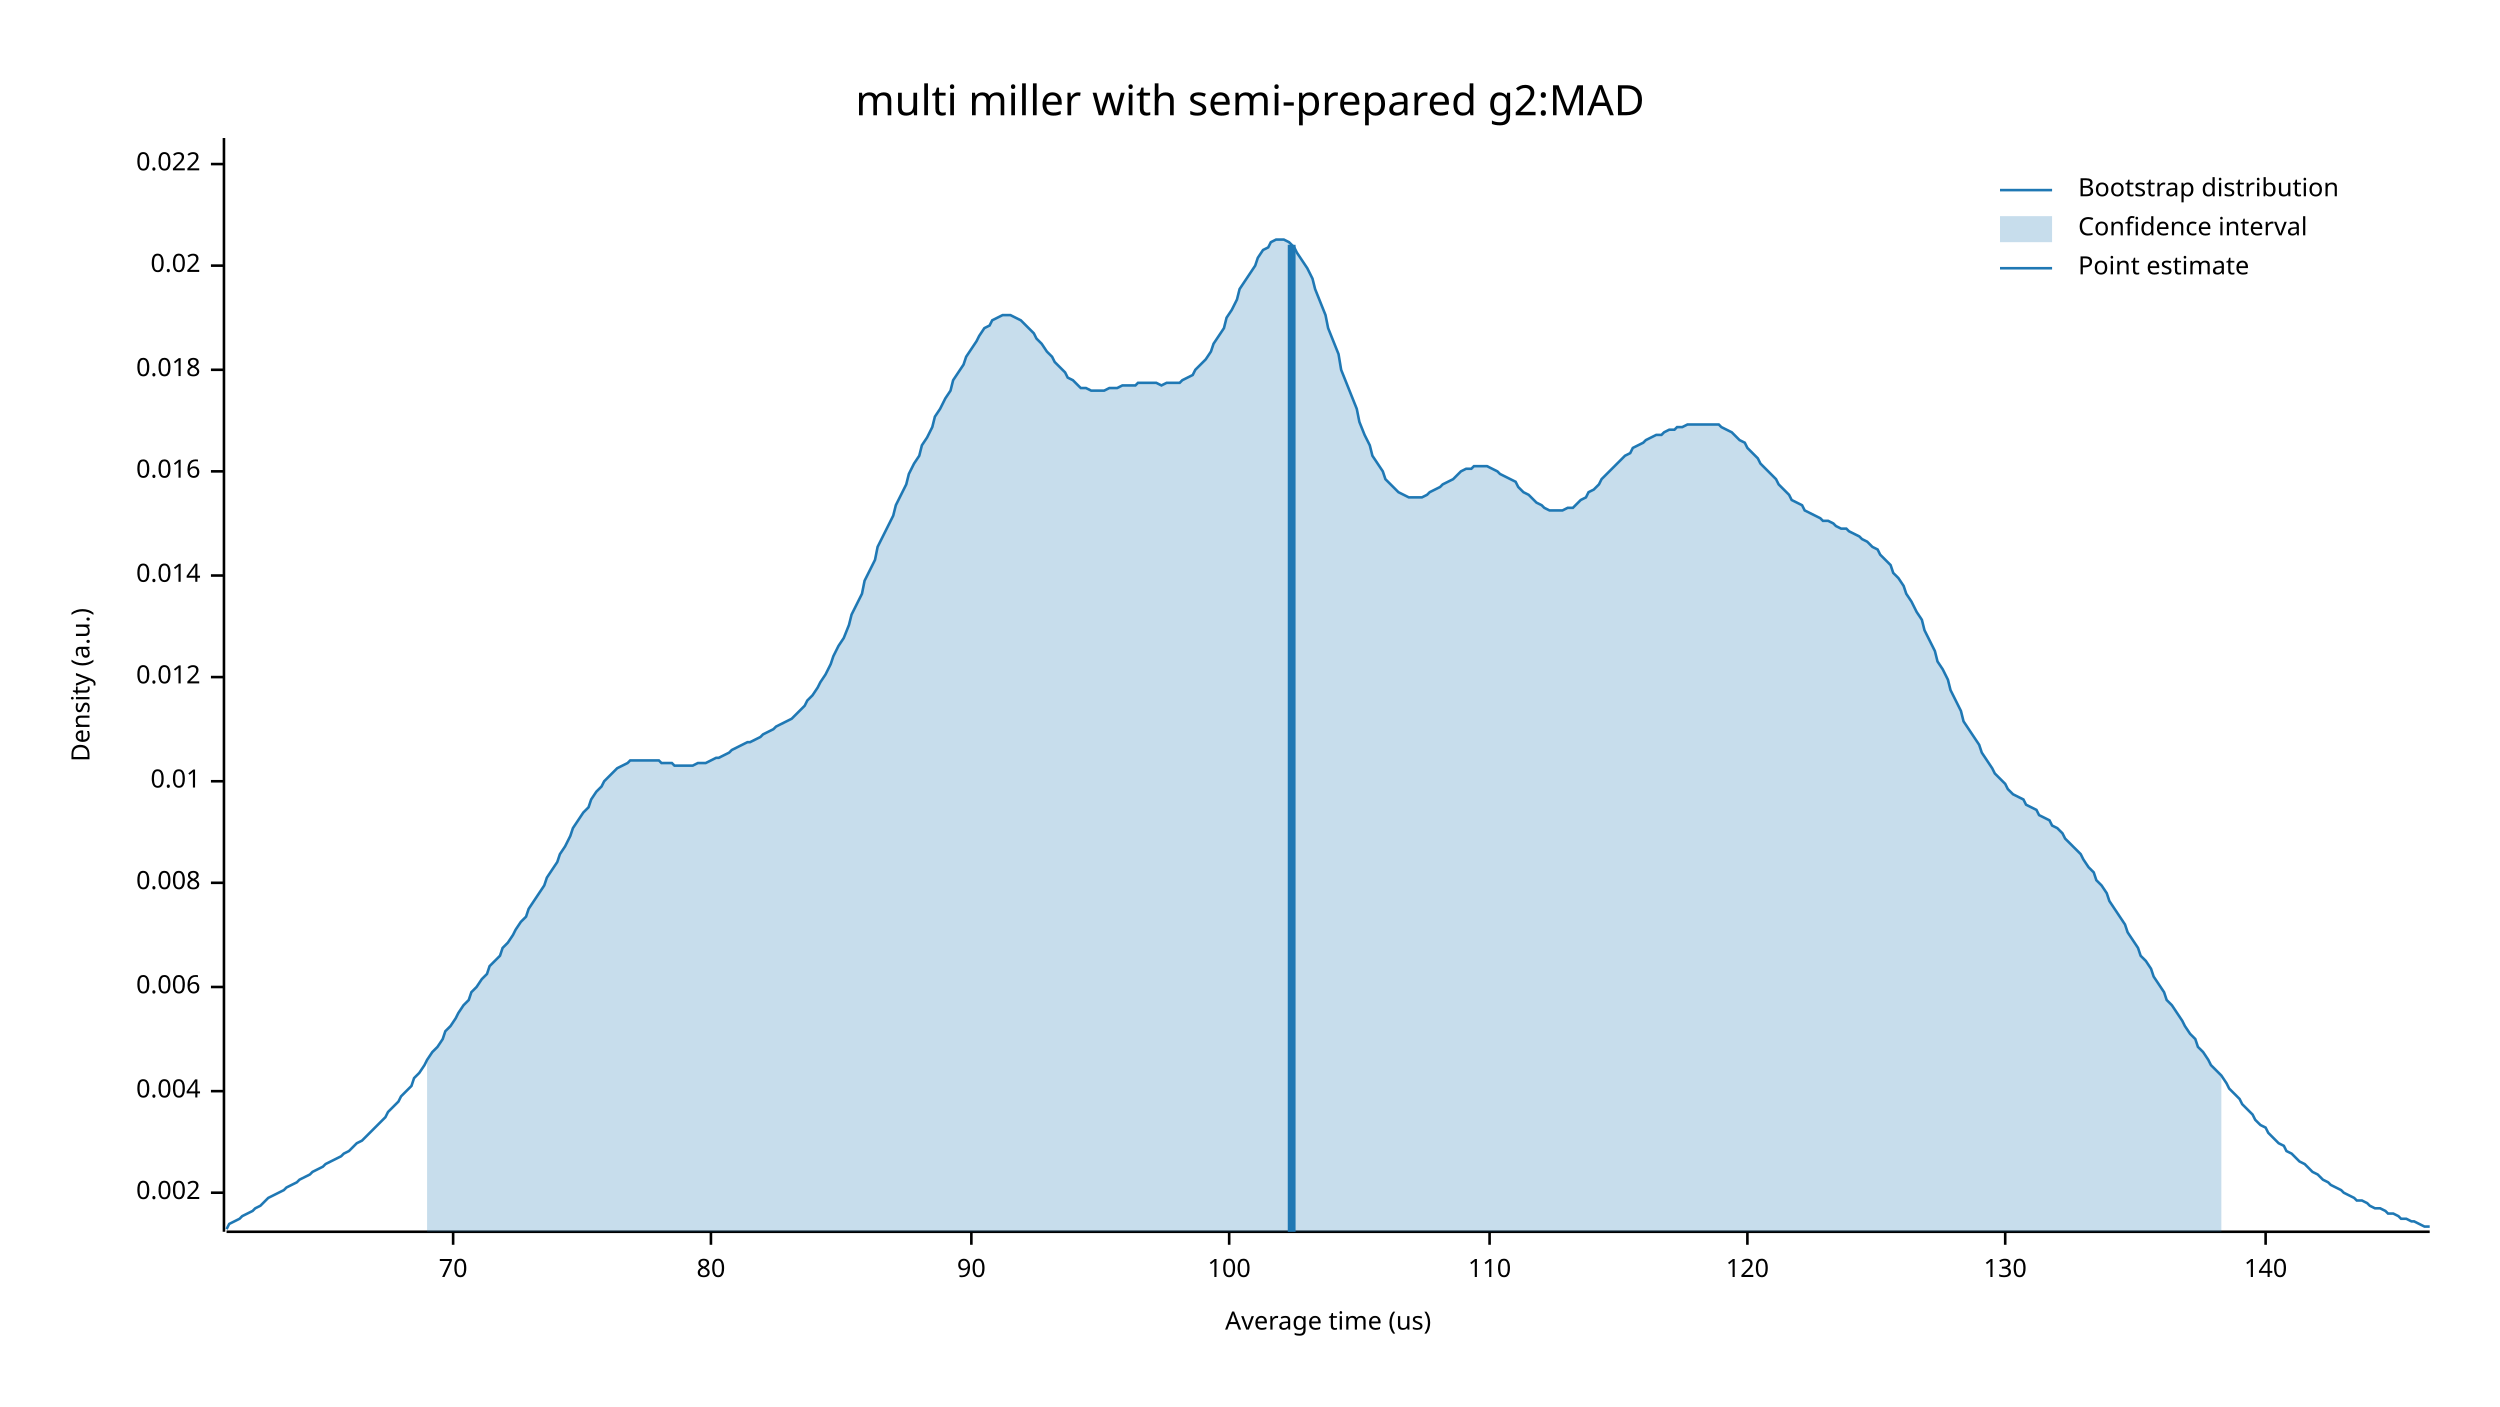
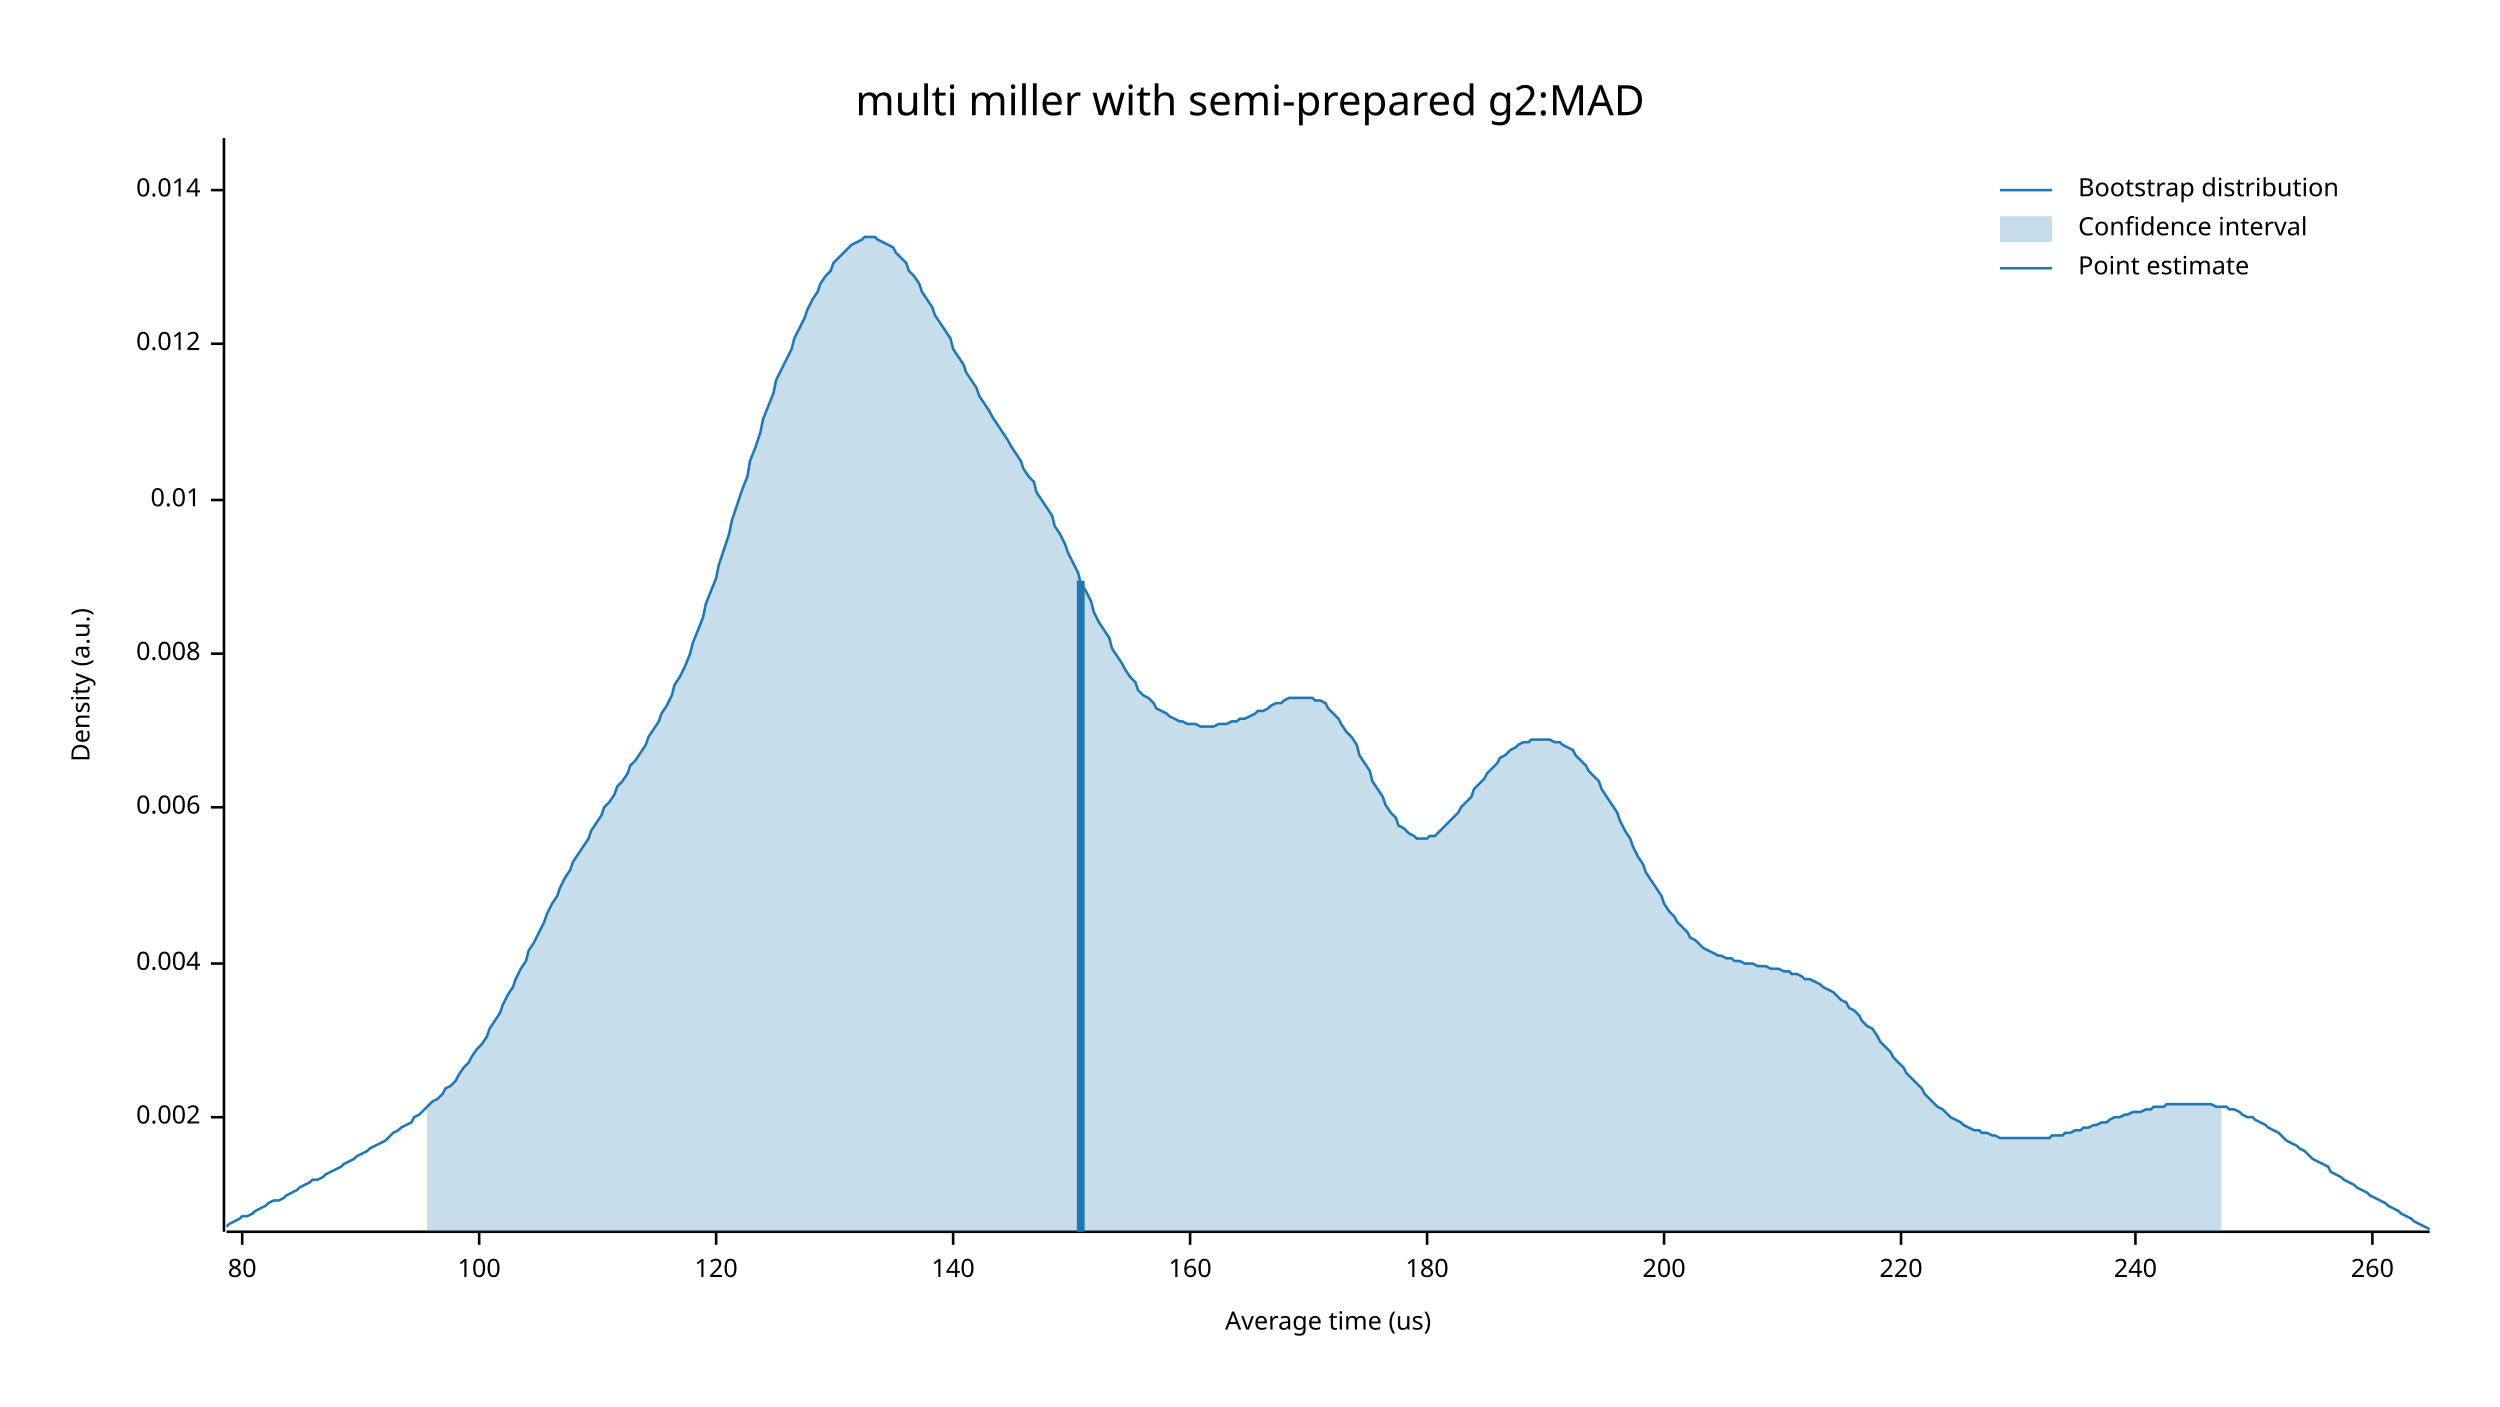
<svg xmlns="http://www.w3.org/2000/svg" width="960" height="540" viewBox="0 0 960 540">
  <text x="480" y="32" dy="0.76em" text-anchor="middle" font-family="sans-serif" font-size="16.129" opacity="1" fill="#000000">
multi miller with semi-prepared g2:MAD
</text>
  <text x="27" y="263" dy="0.76em" text-anchor="middle" font-family="sans-serif" font-size="9.677" opacity="1" fill="#000000" transform="rotate(270, 27, 263)">
Density (a.u.)
</text>
  <text x="510" y="513" dy="-0.5ex" text-anchor="middle" font-family="sans-serif" font-size="9.677" opacity="1" fill="#000000">
Average time (us)
</text>
  <polyline fill="none" opacity="1" stroke="#000000" stroke-width="1" points="86,53 86,473 " />
-   <text x="77" y="458" dy="0.5ex" text-anchor="end" font-family="sans-serif" font-size="9.677" opacity="1" fill="#000000">
+   <text x="77" y="429" dy="0.5ex" text-anchor="end" font-family="sans-serif" font-size="9.677" opacity="1" fill="#000000">
0.002
</text>
-   <polyline fill="none" opacity="1" stroke="#000000" stroke-width="1" points="81,458 86,458 " />
-   <text x="77" y="419" dy="0.5ex" text-anchor="end" font-family="sans-serif" font-size="9.677" opacity="1" fill="#000000">
+   <polyline fill="none" opacity="1" stroke="#000000" stroke-width="1" points="81,429 86,429 " />
+   <text x="77" y="370" dy="0.5ex" text-anchor="end" font-family="sans-serif" font-size="9.677" opacity="1" fill="#000000">
0.004
</text>
-   <polyline fill="none" opacity="1" stroke="#000000" stroke-width="1" points="81,419 86,419 " />
-   <text x="77" y="379" dy="0.5ex" text-anchor="end" font-family="sans-serif" font-size="9.677" opacity="1" fill="#000000">
+   <polyline fill="none" opacity="1" stroke="#000000" stroke-width="1" points="81,370 86,370 " />
+   <text x="77" y="310" dy="0.5ex" text-anchor="end" font-family="sans-serif" font-size="9.677" opacity="1" fill="#000000">
0.006
</text>
-   <polyline fill="none" opacity="1" stroke="#000000" stroke-width="1" points="81,379 86,379 " />
-   <text x="77" y="339" dy="0.5ex" text-anchor="end" font-family="sans-serif" font-size="9.677" opacity="1" fill="#000000">
+   <polyline fill="none" opacity="1" stroke="#000000" stroke-width="1" points="81,310 86,310 " />
+   <text x="77" y="251" dy="0.5ex" text-anchor="end" font-family="sans-serif" font-size="9.677" opacity="1" fill="#000000">
0.008
</text>
-   <polyline fill="none" opacity="1" stroke="#000000" stroke-width="1" points="81,339 86,339 " />
-   <text x="77" y="300" dy="0.5ex" text-anchor="end" font-family="sans-serif" font-size="9.677" opacity="1" fill="#000000">
+   <polyline fill="none" opacity="1" stroke="#000000" stroke-width="1" points="81,251 86,251 " />
+   <text x="77" y="192" dy="0.5ex" text-anchor="end" font-family="sans-serif" font-size="9.677" opacity="1" fill="#000000">
0.01
</text>
-   <polyline fill="none" opacity="1" stroke="#000000" stroke-width="1" points="81,300 86,300 " />
-   <text x="77" y="260" dy="0.5ex" text-anchor="end" font-family="sans-serif" font-size="9.677" opacity="1" fill="#000000">
+   <polyline fill="none" opacity="1" stroke="#000000" stroke-width="1" points="81,192 86,192 " />
+   <text x="77" y="132" dy="0.5ex" text-anchor="end" font-family="sans-serif" font-size="9.677" opacity="1" fill="#000000">
0.012
</text>
-   <polyline fill="none" opacity="1" stroke="#000000" stroke-width="1" points="81,260 86,260 " />
-   <text x="77" y="221" dy="0.5ex" text-anchor="end" font-family="sans-serif" font-size="9.677" opacity="1" fill="#000000">
+   <polyline fill="none" opacity="1" stroke="#000000" stroke-width="1" points="81,132 86,132 " />
+   <text x="77" y="73" dy="0.5ex" text-anchor="end" font-family="sans-serif" font-size="9.677" opacity="1" fill="#000000">
0.014
</text>
-   <polyline fill="none" opacity="1" stroke="#000000" stroke-width="1" points="81,221 86,221 " />
-   <text x="77" y="181" dy="0.5ex" text-anchor="end" font-family="sans-serif" font-size="9.677" opacity="1" fill="#000000">
- 0.016
- </text>
-   <polyline fill="none" opacity="1" stroke="#000000" stroke-width="1" points="81,181 86,181 " />
-   <text x="77" y="142" dy="0.5ex" text-anchor="end" font-family="sans-serif" font-size="9.677" opacity="1" fill="#000000">
- 0.018
- </text>
-   <polyline fill="none" opacity="1" stroke="#000000" stroke-width="1" points="81,142 86,142 " />
-   <text x="77" y="102" dy="0.5ex" text-anchor="end" font-family="sans-serif" font-size="9.677" opacity="1" fill="#000000">
- 0.02
- </text>
-   <polyline fill="none" opacity="1" stroke="#000000" stroke-width="1" points="81,102 86,102 " />
-   <text x="77" y="63" dy="0.5ex" text-anchor="end" font-family="sans-serif" font-size="9.677" opacity="1" fill="#000000">
- 0.022
- </text>
-   <polyline fill="none" opacity="1" stroke="#000000" stroke-width="1" points="81,63 86,63 " />
+   <polyline fill="none" opacity="1" stroke="#000000" stroke-width="1" points="81,73 86,73 " />
  <polyline fill="none" opacity="1" stroke="#000000" stroke-width="1" points="87,473 933,473 " />
-   <text x="174" y="483" dy="0.76em" text-anchor="middle" font-family="sans-serif" font-size="9.677" opacity="1" fill="#000000">
- 70
- </text>
-   <polyline fill="none" opacity="1" stroke="#000000" stroke-width="1" points="174,473 174,478 " />
-   <text x="273" y="483" dy="0.76em" text-anchor="middle" font-family="sans-serif" font-size="9.677" opacity="1" fill="#000000">
+   <text x="93" y="483" dy="0.76em" text-anchor="middle" font-family="sans-serif" font-size="9.677" opacity="1" fill="#000000">
80
</text>
-   <polyline fill="none" opacity="1" stroke="#000000" stroke-width="1" points="273,473 273,478 " />
-   <text x="373" y="483" dy="0.76em" text-anchor="middle" font-family="sans-serif" font-size="9.677" opacity="1" fill="#000000">
- 90
- </text>
-   <polyline fill="none" opacity="1" stroke="#000000" stroke-width="1" points="373,473 373,478 " />
-   <text x="472" y="483" dy="0.76em" text-anchor="middle" font-family="sans-serif" font-size="9.677" opacity="1" fill="#000000">
+   <polyline fill="none" opacity="1" stroke="#000000" stroke-width="1" points="93,473 93,478 " />
+   <text x="184" y="483" dy="0.76em" text-anchor="middle" font-family="sans-serif" font-size="9.677" opacity="1" fill="#000000">
100
</text>
-   <polyline fill="none" opacity="1" stroke="#000000" stroke-width="1" points="472,473 472,478 " />
-   <text x="572" y="483" dy="0.76em" text-anchor="middle" font-family="sans-serif" font-size="9.677" opacity="1" fill="#000000">
- 110
- </text>
-   <polyline fill="none" opacity="1" stroke="#000000" stroke-width="1" points="572,473 572,478 " />
-   <text x="671" y="483" dy="0.76em" text-anchor="middle" font-family="sans-serif" font-size="9.677" opacity="1" fill="#000000">
+   <polyline fill="none" opacity="1" stroke="#000000" stroke-width="1" points="184,473 184,478 " />
+   <text x="275" y="483" dy="0.76em" text-anchor="middle" font-family="sans-serif" font-size="9.677" opacity="1" fill="#000000">
120
</text>
-   <polyline fill="none" opacity="1" stroke="#000000" stroke-width="1" points="671,473 671,478 " />
-   <text x="770" y="483" dy="0.76em" text-anchor="middle" font-family="sans-serif" font-size="9.677" opacity="1" fill="#000000">
- 130
- </text>
-   <polyline fill="none" opacity="1" stroke="#000000" stroke-width="1" points="770,473 770,478 " />
-   <text x="870" y="483" dy="0.76em" text-anchor="middle" font-family="sans-serif" font-size="9.677" opacity="1" fill="#000000">
+   <polyline fill="none" opacity="1" stroke="#000000" stroke-width="1" points="275,473 275,478 " />
+   <text x="366" y="483" dy="0.76em" text-anchor="middle" font-family="sans-serif" font-size="9.677" opacity="1" fill="#000000">
140
</text>
-   <polyline fill="none" opacity="1" stroke="#000000" stroke-width="1" points="870,473 870,478 " />
-   <polyline fill="none" opacity="1" stroke="#1F78B4" stroke-width="1" points="87,472 88,470 90,469 92,468 93,467 95,466 97,465 98,464 100,463 102,461 103,460 105,459 107,458 109,457 110,456 112,455 114,454 115,453 117,452 119,451 120,450 122,449 124,448 125,447 127,446 129,445 131,444 132,443 134,442 136,440 137,439 139,438 141,436 142,435 144,433 146,431 148,429 149,427 151,425 153,423 154,421 156,419 158,417 159,414 161,412 163,409 164,407 166,404 168,402 170,399 171,396 173,394 175,391 176,389 178,386 180,384 181,381 183,379 185,376 187,374 188,371 190,369 192,367 193,364 195,362 197,359 198,357 200,354 202,352 203,349 205,346 207,343 209,340 210,337 212,334 214,331 215,328 217,325 219,321 220,318 222,315 224,312 226,310 227,307 229,304 231,302 232,300 234,298 236,296 237,295 239,294 241,293 242,292 244,292 246,292 248,292 249,292 251,292 253,292 254,293 256,293 258,293 259,294 261,294 263,294 265,294 266,294 268,293 270,293 271,293 273,292 275,291 276,291 278,290 280,289 281,288 283,287 285,286 287,285 288,285 290,284 292,283 293,282 295,281 297,280 298,279 300,278 302,277 304,276 305,275 307,273 309,271 310,269 312,267 314,264 315,262 317,259 319,255 320,252 322,248 324,245 326,240 327,236 329,232 331,228 332,223 334,219 336,215 337,210 339,206 341,202 343,198 344,194 346,190 348,186 349,182 351,178 353,175 354,171 356,168 358,164 359,160 361,157 363,153 365,150 366,146 368,143 370,140 371,137 373,134 375,131 376,129 378,126 380,125 381,123 383,122 385,121 387,121 388,121 390,122 392,123 393,124 395,126 397,128 398,130 400,132 402,135 404,137 405,139 407,141 409,143 410,145 412,146 414,148 415,149 417,149 419,150 420,150 422,150 424,150 426,149 427,149 429,149 431,148 432,148 434,148 436,148 437,147 439,147 441,147 443,147 444,147 446,148 448,147 449,147 451,147 453,147 454,146 456,145 458,144 459,142 461,140 463,138 465,135 466,132 468,129 470,126 471,122 473,119 475,115 476,111 478,108 480,105 482,102 483,99 485,96 487,95 488,93 490,92 492,92 493,92 495,93 497,95 498,97 500,100 502,103 504,107 505,111 507,116 509,121 510,126 512,131 514,136 515,142 517,147 519,152 521,157 522,162 524,167 526,171 527,175 529,178 531,181 532,184 534,186 536,188 537,189 539,190 541,191 543,191 544,191 546,191 548,190 549,189 551,188 553,187 554,186 556,185 558,184 560,182 561,181 563,180 565,180 566,179 568,179 570,179 571,179 573,180 575,181 576,182 578,183 580,184 582,185 583,187 585,189 587,190 588,191 590,193 592,194 593,195 595,196 597,196 599,196 600,196 602,195 604,195 605,194 607,192 609,191 610,189 612,188 614,186 615,184 617,182 619,180 621,178 622,177 624,175 626,174 627,172 629,171 631,170 632,169 634,168 636,167 638,167 639,166 641,165 643,165 644,164 646,164 648,163 649,163 651,163 653,163 654,163 656,163 658,163 660,163 661,164 663,165 665,166 666,167 668,169 670,170 671,172 673,174 675,176 676,178 678,180 680,182 682,184 683,186 685,188 687,190 688,192 690,193 692,194 693,196 695,197 697,198 699,199 700,200 702,200 704,201 705,202 707,203 709,203 710,204 712,205 714,206 715,207 717,208 719,210 721,211 722,213 724,215 726,217 727,220 729,222 731,225 732,228 734,231 736,235 738,238 739,242 741,246 743,250 744,254 746,257 748,261 749,265 751,269 753,273 754,277 756,280 758,283 760,286 761,289 763,292 765,295 766,297 768,299 770,301 771,303 773,305 775,306 777,307 778,309 780,310 782,311 783,313 785,314 787,315 788,317 790,318 792,320 793,322 795,324 797,326 799,328 800,330 802,333 804,335 805,338 807,340 809,343 810,346 812,349 814,352 816,355 817,358 819,361 821,364 822,367 824,369 826,372 827,375 829,378 831,381 832,384 834,386 836,389 838,392 839,394 841,397 843,399 844,402 846,404 848,407 849,409 851,411 853,413 855,416 856,418 858,420 860,422 861,424 863,426 865,428 866,430 868,432 870,433 871,435 873,437 875,439 877,440 878,442 880,443 882,445 883,446 885,447 887,449 888,450 890,451 892,453 894,454 895,455 897,456 899,457 900,458 902,459 904,460 905,461 907,461 909,462 910,463 912,464 914,464 916,465 917,466 919,466 921,467 922,468 924,468 926,469 927,469 929,470 931,471 933,471 " />
-   <polygon opacity="0.25" fill="#1F78B4" points="164,407 166,404 168,402 170,399 171,396 173,394 175,391 176,389 178,386 180,384 181,381 183,379 185,376 187,374 188,371 190,369 192,367 193,364 195,362 197,359 198,357 200,354 202,352 203,349 205,346 207,343 209,340 210,337 212,334 214,331 215,328 217,325 219,321 220,318 222,315 224,312 226,310 227,307 229,304 231,302 232,300 234,298 236,296 237,295 239,294 241,293 242,292 244,292 246,292 248,292 249,292 251,292 253,292 254,293 256,293 258,293 259,294 261,294 263,294 265,294 266,294 268,293 270,293 271,293 273,292 275,291 276,291 278,290 280,289 281,288 283,287 285,286 287,285 288,285 290,284 292,283 293,282 295,281 297,280 298,279 300,278 302,277 304,276 305,275 307,273 309,271 310,269 312,267 314,264 315,262 317,259 319,255 320,252 322,248 324,245 326,240 327,236 329,232 331,228 332,223 334,219 336,215 337,210 339,206 341,202 343,198 344,194 346,190 348,186 349,182 351,178 353,175 354,171 356,168 358,164 359,160 361,157 363,153 365,150 366,146 368,143 370,140 371,137 373,134 375,131 376,129 378,126 380,125 381,123 383,122 385,121 387,121 388,121 390,122 392,123 393,124 395,126 397,128 398,130 400,132 402,135 404,137 405,139 407,141 409,143 410,145 412,146 414,148 415,149 417,149 419,150 420,150 422,150 424,150 426,149 427,149 429,149 431,148 432,148 434,148 436,148 437,147 439,147 441,147 443,147 444,147 446,148 448,147 449,147 451,147 453,147 454,146 456,145 458,144 459,142 461,140 463,138 465,135 466,132 468,129 470,126 471,122 473,119 475,115 476,111 478,108 480,105 482,102 483,99 485,96 487,95 488,93 490,92 492,92 493,92 495,93 497,95 498,97 500,100 502,103 504,107 505,111 507,116 509,121 510,126 512,131 514,136 515,142 517,147 519,152 521,157 522,162 524,167 526,171 527,175 529,178 531,181 532,184 534,186 536,188 537,189 539,190 541,191 543,191 544,191 546,191 548,190 549,189 551,188 553,187 554,186 556,185 558,184 560,182 561,181 563,180 565,180 566,179 568,179 570,179 571,179 573,180 575,181 576,182 578,183 580,184 582,185 583,187 585,189 587,190 588,191 590,193 592,194 593,195 595,196 597,196 599,196 600,196 602,195 604,195 605,194 607,192 609,191 610,189 612,188 614,186 615,184 617,182 619,180 621,178 622,177 624,175 626,174 627,172 629,171 631,170 632,169 634,168 636,167 638,167 639,166 641,165 643,165 644,164 646,164 648,163 649,163 651,163 653,163 654,163 656,163 658,163 660,163 661,164 663,165 665,166 666,167 668,169 670,170 671,172 673,174 675,176 676,178 678,180 680,182 682,184 683,186 685,188 687,190 688,192 690,193 692,194 693,196 695,197 697,198 699,199 700,200 702,200 704,201 705,202 707,203 709,203 710,204 712,205 714,206 715,207 717,208 719,210 721,211 722,213 724,215 726,217 727,220 729,222 731,225 732,228 734,231 736,235 738,238 739,242 741,246 743,250 744,254 746,257 748,261 749,265 751,269 753,273 754,277 756,280 758,283 760,286 761,289 763,292 765,295 766,297 768,299 770,301 771,303 773,305 775,306 777,307 778,309 780,310 782,311 783,313 785,314 787,315 788,317 790,318 792,320 793,322 795,324 797,326 799,328 800,330 802,333 804,335 805,338 807,340 809,343 810,346 812,349 814,352 816,355 817,358 819,361 821,364 822,367 824,369 826,372 827,375 829,378 831,381 832,384 834,386 836,389 838,392 839,394 841,397 843,399 844,402 846,404 848,407 849,409 851,411 853,413 853,473 164,473 " />
-   <polyline fill="none" opacity="1" stroke="#1F78B4" stroke-width="3" points="496,473 496,94 " />
+   <polyline fill="none" opacity="1" stroke="#000000" stroke-width="1" points="366,473 366,478 " />
+   <text x="457" y="483" dy="0.76em" text-anchor="middle" font-family="sans-serif" font-size="9.677" opacity="1" fill="#000000">
+ 160
+ </text>
+   <polyline fill="none" opacity="1" stroke="#000000" stroke-width="1" points="457,473 457,478 " />
+   <text x="548" y="483" dy="0.76em" text-anchor="middle" font-family="sans-serif" font-size="9.677" opacity="1" fill="#000000">
+ 180
+ </text>
+   <polyline fill="none" opacity="1" stroke="#000000" stroke-width="1" points="548,473 548,478 " />
+   <text x="639" y="483" dy="0.76em" text-anchor="middle" font-family="sans-serif" font-size="9.677" opacity="1" fill="#000000">
+ 200
+ </text>
+   <polyline fill="none" opacity="1" stroke="#000000" stroke-width="1" points="639,473 639,478 " />
+   <text x="730" y="483" dy="0.76em" text-anchor="middle" font-family="sans-serif" font-size="9.677" opacity="1" fill="#000000">
+ 220
+ </text>
+   <polyline fill="none" opacity="1" stroke="#000000" stroke-width="1" points="730,473 730,478 " />
+   <text x="820" y="483" dy="0.76em" text-anchor="middle" font-family="sans-serif" font-size="9.677" opacity="1" fill="#000000">
+ 240
+ </text>
+   <polyline fill="none" opacity="1" stroke="#000000" stroke-width="1" points="820,473 820,478 " />
+   <text x="911" y="483" dy="0.76em" text-anchor="middle" font-family="sans-serif" font-size="9.677" opacity="1" fill="#000000">
+ 260
+ </text>
+   <polyline fill="none" opacity="1" stroke="#000000" stroke-width="1" points="911,473 911,478 " />
+   <polyline fill="none" opacity="1" stroke="#1F78B4" stroke-width="1" points="87,471 88,470 90,469 92,468 93,467 95,467 97,466 98,465 100,464 102,463 103,462 105,461 107,461 109,460 110,459 112,458 114,457 115,456 117,455 119,454 120,453 122,453 124,452 125,451 127,450 129,449 131,448 132,447 134,446 136,445 137,444 139,443 141,442 142,441 144,440 146,439 148,438 149,437 151,435 153,434 154,433 156,432 158,431 159,429 161,428 163,426 164,425 166,423 168,422 170,420 171,418 173,417 175,415 176,413 178,410 180,408 181,406 183,403 185,401 187,398 188,395 190,392 192,389 193,386 195,382 197,379 198,376 200,372 202,369 203,365 205,362 207,358 209,354 210,351 212,347 214,344 215,341 217,337 219,334 220,331 222,328 224,325 226,322 227,319 229,316 231,313 232,310 234,308 236,305 237,302 239,300 241,297 242,294 244,292 246,289 248,286 249,283 251,280 253,277 254,274 256,271 258,267 259,263 261,260 263,256 265,251 266,247 268,242 270,237 271,232 273,227 275,222 276,217 278,211 280,205 281,200 283,194 285,188 287,183 288,177 290,172 292,166 293,161 295,156 297,151 298,146 300,142 302,138 304,134 305,130 307,126 309,122 310,119 312,115 314,112 315,109 317,106 319,104 320,101 322,99 324,97 326,95 327,94 329,93 331,92 332,91 334,91 336,91 337,92 339,93 341,94 343,95 344,97 346,99 348,101 349,104 351,106 353,109 354,112 356,115 358,118 359,121 361,124 363,127 365,130 366,134 368,137 370,140 371,143 373,146 375,149 376,152 378,155 380,158 381,160 383,163 385,166 387,169 388,171 390,174 392,177 393,180 395,183 397,185 398,189 400,192 402,195 404,198 405,202 407,205 409,209 410,212 412,216 414,220 415,224 417,227 419,231 420,235 422,239 424,242 426,245 427,249 429,252 431,255 432,257 434,260 436,262 437,265 439,267 441,268 443,270 444,272 446,273 448,274 449,275 451,276 453,277 454,277 456,278 458,278 459,278 461,279 463,279 465,279 466,279 468,278 470,278 471,278 473,277 475,277 476,276 478,276 480,275 482,274 483,273 485,273 487,272 488,271 490,270 492,270 493,269 495,268 497,268 498,268 500,268 502,268 504,268 505,269 507,269 509,270 510,272 512,274 514,276 515,278 517,281 519,283 521,286 522,290 524,293 526,296 527,300 529,303 531,306 532,309 534,312 536,314 537,317 539,318 541,320 543,321 544,322 546,322 548,322 549,321 551,321 553,319 554,318 556,316 558,314 560,312 561,310 563,308 565,306 566,303 568,301 570,299 571,297 573,295 575,293 576,291 578,290 580,288 582,287 583,286 585,285 587,285 588,284 590,284 592,284 593,284 595,284 597,285 599,285 600,286 602,287 604,288 605,290 607,292 609,294 610,296 612,298 614,300 615,303 617,306 619,309 621,312 622,315 624,319 626,322 627,325 629,329 631,332 632,335 634,338 636,341 638,344 639,347 641,350 643,352 644,354 646,356 648,358 649,360 651,361 653,363 654,364 656,365 658,366 660,367 661,367 663,368 665,368 666,369 668,369 670,370 671,370 673,370 675,371 676,371 678,371 680,372 682,372 683,372 685,373 687,373 688,374 690,374 692,375 693,376 695,376 697,377 699,378 700,379 702,380 704,381 705,382 707,384 709,385 710,387 712,388 714,390 715,392 717,394 719,395 721,398 722,400 724,402 726,404 727,406 729,408 731,410 732,412 734,414 736,416 738,418 739,420 741,422 743,424 744,425 746,426 748,428 749,429 751,430 753,431 754,432 756,433 758,434 760,434 761,435 763,435 765,436 766,436 768,437 770,437 771,437 773,437 775,437 777,437 778,437 780,437 782,437 783,437 785,437 787,437 788,436 790,436 792,436 793,435 795,435 797,434 799,434 800,433 802,433 804,432 805,432 807,431 809,431 810,430 812,429 814,429 816,428 817,428 819,427 821,427 822,427 824,426 826,426 827,425 829,425 831,425 832,424 834,424 836,424 838,424 839,424 841,424 843,424 844,424 846,424 848,424 849,424 851,425 853,425 855,425 856,426 858,426 860,427 861,428 863,429 865,429 866,430 868,431 870,432 871,433 873,434 875,435 877,437 878,438 880,439 882,440 883,441 885,442 887,444 888,445 890,446 892,447 894,448 895,450 897,451 899,452 900,453 902,454 904,455 905,456 907,457 909,458 910,459 912,460 914,461 916,462 917,463 919,464 921,465 922,466 924,467 926,468 927,469 929,470 931,471 933,472 " />
+   <polygon opacity="0.25" fill="#1F78B4" points="164,425 166,423 168,422 170,420 171,418 173,417 175,415 176,413 178,410 180,408 181,406 183,403 185,401 187,398 188,395 190,392 192,389 193,386 195,382 197,379 198,376 200,372 202,369 203,365 205,362 207,358 209,354 210,351 212,347 214,344 215,341 217,337 219,334 220,331 222,328 224,325 226,322 227,319 229,316 231,313 232,310 234,308 236,305 237,302 239,300 241,297 242,294 244,292 246,289 248,286 249,283 251,280 253,277 254,274 256,271 258,267 259,263 261,260 263,256 265,251 266,247 268,242 270,237 271,232 273,227 275,222 276,217 278,211 280,205 281,200 283,194 285,188 287,183 288,177 290,172 292,166 293,161 295,156 297,151 298,146 300,142 302,138 304,134 305,130 307,126 309,122 310,119 312,115 314,112 315,109 317,106 319,104 320,101 322,99 324,97 326,95 327,94 329,93 331,92 332,91 334,91 336,91 337,92 339,93 341,94 343,95 344,97 346,99 348,101 349,104 351,106 353,109 354,112 356,115 358,118 359,121 361,124 363,127 365,130 366,134 368,137 370,140 371,143 373,146 375,149 376,152 378,155 380,158 381,160 383,163 385,166 387,169 388,171 390,174 392,177 393,180 395,183 397,185 398,189 400,192 402,195 404,198 405,202 407,205 409,209 410,212 412,216 414,220 415,224 417,227 419,231 420,235 422,239 424,242 426,245 427,249 429,252 431,255 432,257 434,260 436,262 437,265 439,267 441,268 443,270 444,272 446,273 448,274 449,275 451,276 453,277 454,277 456,278 458,278 459,278 461,279 463,279 465,279 466,279 468,278 470,278 471,278 473,277 475,277 476,276 478,276 480,275 482,274 483,273 485,273 487,272 488,271 490,270 492,270 493,269 495,268 497,268 498,268 500,268 502,268 504,268 505,269 507,269 509,270 510,272 512,274 514,276 515,278 517,281 519,283 521,286 522,290 524,293 526,296 527,300 529,303 531,306 532,309 534,312 536,314 537,317 539,318 541,320 543,321 544,322 546,322 548,322 549,321 551,321 553,319 554,318 556,316 558,314 560,312 561,310 563,308 565,306 566,303 568,301 570,299 571,297 573,295 575,293 576,291 578,290 580,288 582,287 583,286 585,285 587,285 588,284 590,284 592,284 593,284 595,284 597,285 599,285 600,286 602,287 604,288 605,290 607,292 609,294 610,296 612,298 614,300 615,303 617,306 619,309 621,312 622,315 624,319 626,322 627,325 629,329 631,332 632,335 634,338 636,341 638,344 639,347 641,350 643,352 644,354 646,356 648,358 649,360 651,361 653,363 654,364 656,365 658,366 660,367 661,367 663,368 665,368 666,369 668,369 670,370 671,370 673,370 675,371 676,371 678,371 680,372 682,372 683,372 685,373 687,373 688,374 690,374 692,375 693,376 695,376 697,377 699,378 700,379 702,380 704,381 705,382 707,384 709,385 710,387 712,388 714,390 715,392 717,394 719,395 721,398 722,400 724,402 726,404 727,406 729,408 731,410 732,412 734,414 736,416 738,418 739,420 741,422 743,424 744,425 746,426 748,428 749,429 751,430 753,431 754,432 756,433 758,434 760,434 761,435 763,435 765,436 766,436 768,437 770,437 771,437 773,437 775,437 777,437 778,437 780,437 782,437 783,437 785,437 787,437 788,436 790,436 792,436 793,435 795,435 797,434 799,434 800,433 802,433 804,432 805,432 807,431 809,431 810,430 812,429 814,429 816,428 817,428 819,427 821,427 822,427 824,426 826,426 827,425 829,425 831,425 832,424 834,424 836,424 838,424 839,424 841,424 843,424 844,424 846,424 848,424 849,424 851,425 853,425 853,473 164,473 " />
+   <polyline fill="none" opacity="1" stroke="#1F78B4" stroke-width="3" points="415,473 415,223 " />
  <text x="798" y="68" dy="0.76em" text-anchor="start" font-family="sans-serif" font-size="9.677" opacity="1" fill="#000000">
Bootstrap distribution
</text>
  <text x="798" y="83" dy="0.76em" text-anchor="start" font-family="sans-serif" font-size="9.677" opacity="1" fill="#000000">
Confidence interval
</text>
  <text x="798" y="98" dy="0.76em" text-anchor="start" font-family="sans-serif" font-size="9.677" opacity="1" fill="#000000">
Point estimate
</text>
  <polyline fill="none" opacity="1" stroke="#1F78B4" stroke-width="1" points="768,73 788,73 " />
  <rect x="768" y="83" width="20" height="10" opacity="0.25" fill="#1F78B4" stroke="none" />
  <polyline fill="none" opacity="1" stroke="#1F78B4" stroke-width="1" points="768,103 788,103 " />
</svg>
